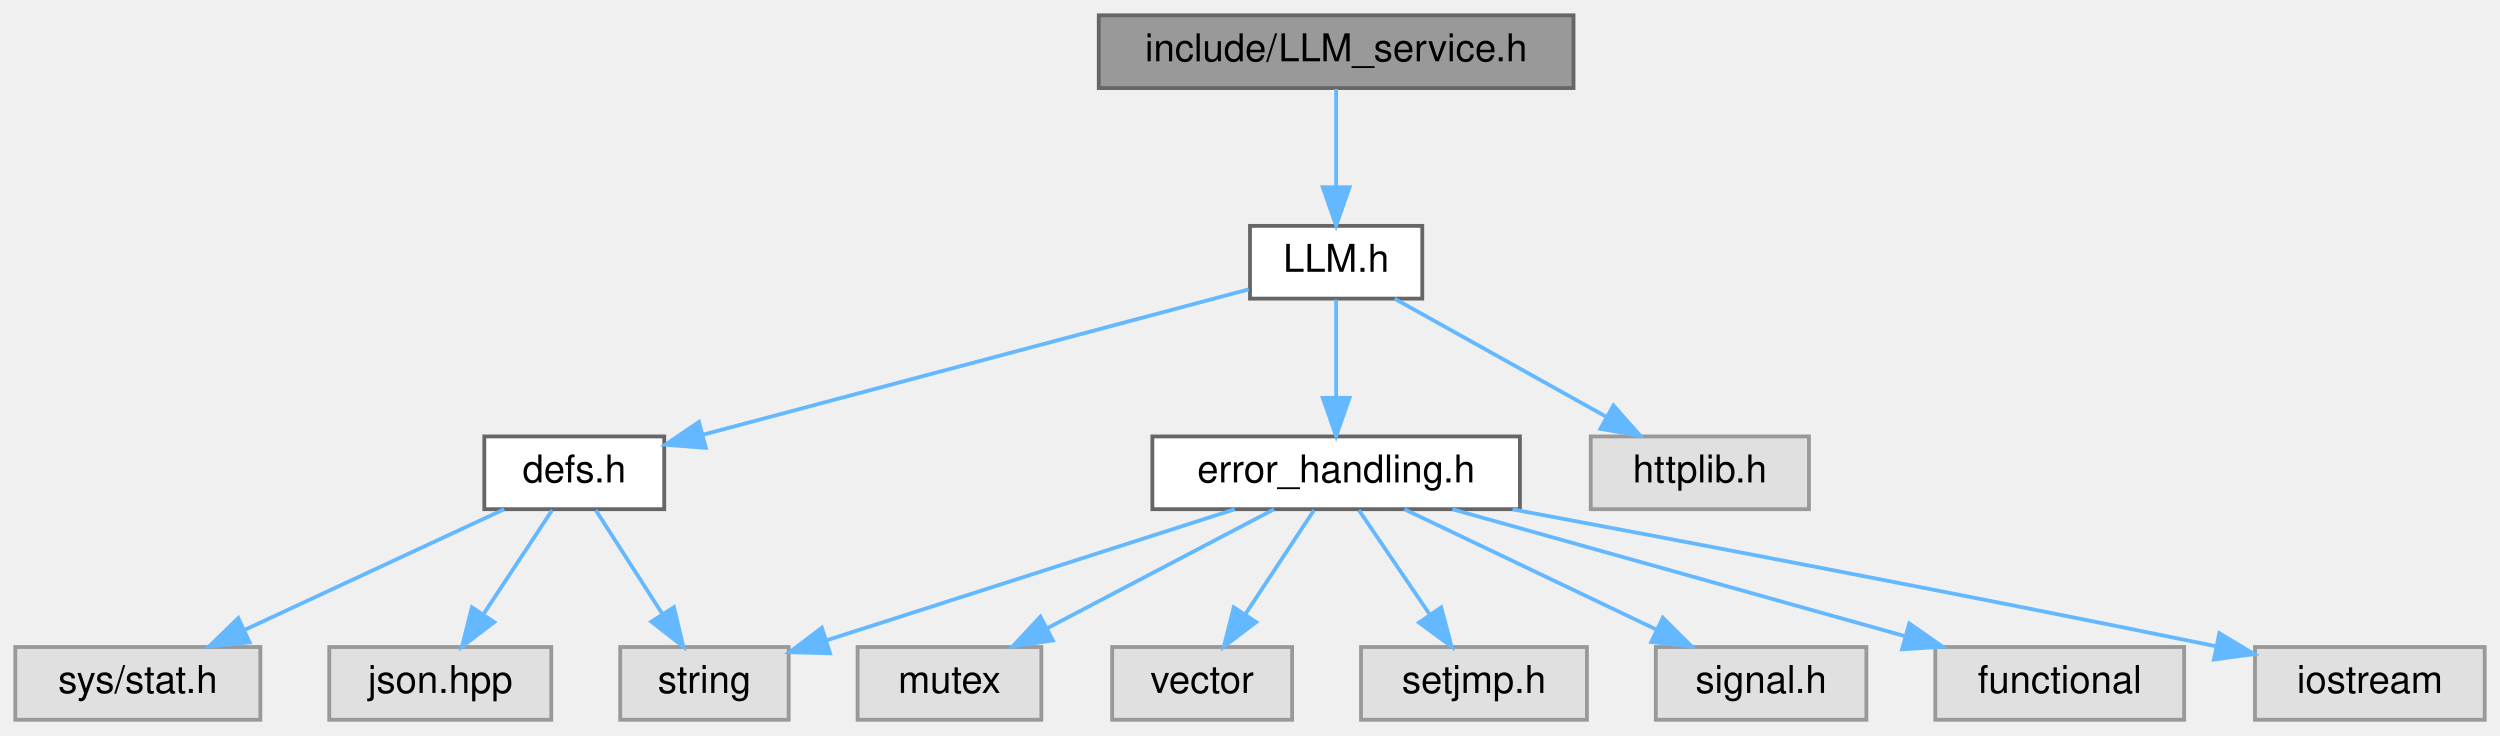
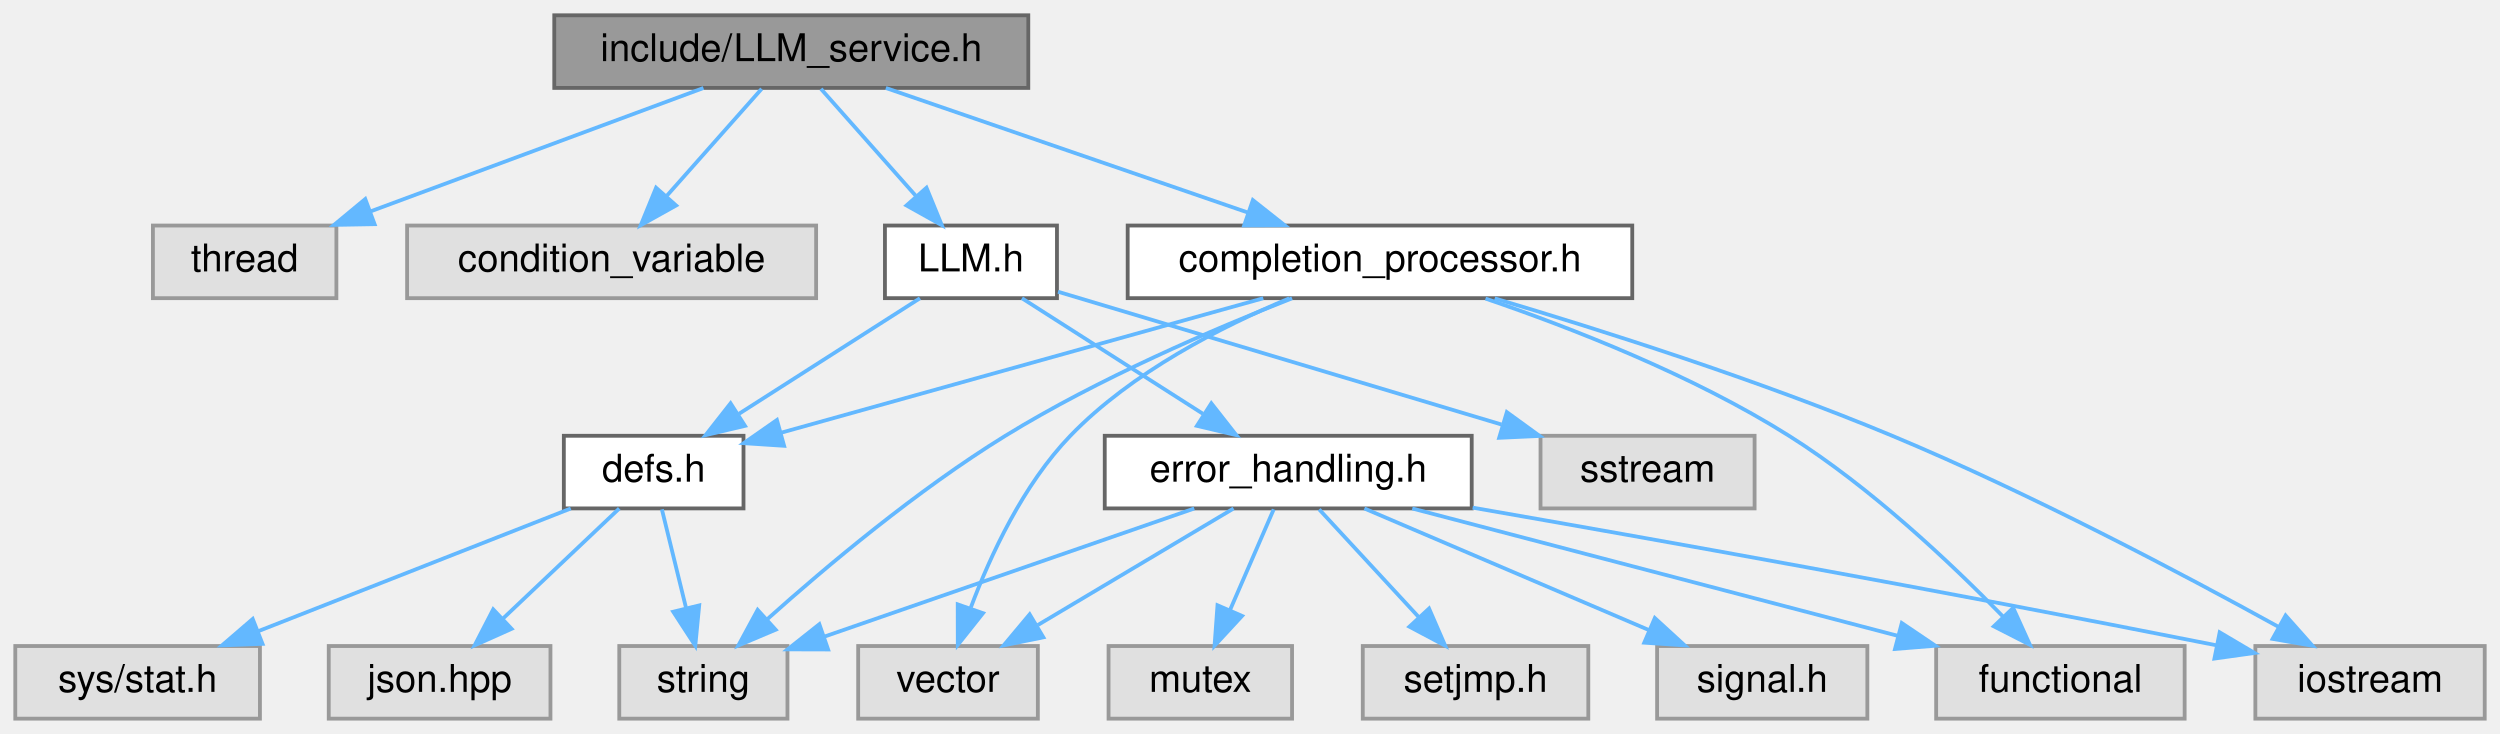
- <svg xmlns="http://www.w3.org/2000/svg" xmlns:xlink="http://www.w3.org/1999/xlink" width="653pt" height="192pt" viewBox="0.00 0.00 653.00 192.00">
+ <svg xmlns="http://www.w3.org/2000/svg" xmlns:xlink="http://www.w3.org/1999/xlink" width="654pt" height="192pt" viewBox="0.00 0.00 654.00 192.00">
  <g id="graph0" class="graph" transform="scale(1 1) rotate(0) translate(4 188)">
    <g id="Node000001" class="node">
      <g id="a_Node000001">
        <a xlink:title="LLM service implementation with server capabilities.">
-           <polygon fill="#999999" stroke="#666666" points="407,-184 283,-184 283,-165 407,-165 407,-184" />
-           <text text-anchor="middle" x="345" y="-172" font-family="Helvetica,sans-Serif" font-size="10.00">include/LLM_service.h</text>
+           <polygon fill="#999999" stroke="#666666" points="265,-184 141,-184 141,-165 265,-165 265,-184" />
+           <text text-anchor="middle" x="203" y="-172" font-family="Helvetica,sans-Serif" font-size="10.00">include/LLM_service.h</text>
        </a>
      </g>
    </g>
    <g id="Node000002" class="node">
      <g id="a_Node000002">
-         <a xlink:href="LLM_8h.html" target="_top" xlink:title="Core LLM functionality interface and base classes.">
-           <polygon fill="white" stroke="#666666" points="367.5,-129 322.5,-129 322.5,-110 367.5,-110 367.5,-129" />
-           <text text-anchor="middle" x="345" y="-117" font-family="Helvetica,sans-Serif" font-size="10.00">LLM.h</text>
+         <a xlink:title=" ">
+           <polygon fill="#e0e0e0" stroke="#999999" points="84,-129 36,-129 36,-110 84,-110 84,-129" />
+           <text text-anchor="middle" x="60" y="-117" font-family="Helvetica,sans-Serif" font-size="10.00">thread</text>
        </a>
      </g>
    </g>
    <g id="edge1_Node000001_Node000002" class="edge">
      <g id="a_edge1_Node000001_Node000002">
        <a xlink:title=" ">
-           <path fill="none" stroke="#63b8ff" d="M345,-164.75C345,-157.8 345,-147.85 345,-139.13" />
-           <polygon fill="#63b8ff" stroke="#63b8ff" points="348.5,-139.09 345,-129.09 341.5,-139.09 348.5,-139.09" />
+           <path fill="none" stroke="#63b8ff" d="M180.02,-164.98C156.5,-156.27 119.71,-142.63 93.06,-132.75" />
+           <polygon fill="#63b8ff" stroke="#63b8ff" points="93.99,-129.36 83.39,-129.17 91.55,-135.93 93.99,-129.36" />
        </a>
      </g>
    </g>
    <g id="Node000003" class="node">
      <g id="a_Node000003">
+         <a xlink:title=" ">
+           <polygon fill="#e0e0e0" stroke="#999999" points="209.5,-129 102.5,-129 102.5,-110 209.5,-110 209.5,-129" />
+           <text text-anchor="middle" x="156" y="-117" font-family="Helvetica,sans-Serif" font-size="10.00">condition_variable</text>
+         </a>
+       </g>
+     </g>
+     <g id="edge2_Node000001_Node000003" class="edge">
+       <g id="a_edge2_Node000001_Node000003">
+         <a xlink:title=" ">
+           <path fill="none" stroke="#63b8ff" d="M195.24,-164.75C188.53,-157.18 178.66,-146.05 170.49,-136.84" />
+           <polygon fill="#63b8ff" stroke="#63b8ff" points="172.87,-134.25 163.62,-129.09 167.63,-138.89 172.87,-134.25" />
+         </a>
+       </g>
+     </g>
+     <g id="Node000004" class="node">
+       <g id="a_Node000004">
+         <a xlink:href="LLM_8h.html" target="_top" xlink:title="Core LLM functionality interface and base classes.">
+           <polygon fill="white" stroke="#666666" points="272.5,-129 227.5,-129 227.5,-110 272.5,-110 272.5,-129" />
+           <text text-anchor="middle" x="250" y="-117" font-family="Helvetica,sans-Serif" font-size="10.00">LLM.h</text>
+         </a>
+       </g>
+     </g>
+     <g id="edge3_Node000001_Node000004" class="edge">
+       <g id="a_edge3_Node000001_Node000004">
+         <a xlink:title=" ">
+           <path fill="none" stroke="#63b8ff" d="M210.76,-164.75C217.47,-157.18 227.34,-146.05 235.51,-136.84" />
+           <polygon fill="#63b8ff" stroke="#63b8ff" points="238.37,-138.89 242.38,-129.09 233.13,-134.25 238.37,-138.89" />
+         </a>
+       </g>
+     </g>
+     <g id="Node000017" class="node">
+       <g id="a_Node000017">
+         <a xlink:href="completion__processor_8h_source.html" target="_top" xlink:title=" ">
+           <polygon fill="white" stroke="#666666" points="423,-129 291,-129 291,-110 423,-110 423,-129" />
+           <text text-anchor="middle" x="357" y="-117" font-family="Helvetica,sans-Serif" font-size="10.00">completion_processor.h</text>
+         </a>
+       </g>
+     </g>
+     <g id="edge17_Node000001_Node000017" class="edge">
+       <g id="a_edge17_Node000001_Node000017">
+         <a xlink:title=" ">
+           <path fill="none" stroke="#63b8ff" d="M227.74,-164.98C253.37,-156.16 293.63,-142.31 322.41,-132.41" />
+           <polygon fill="#63b8ff" stroke="#63b8ff" points="323.75,-135.65 332.06,-129.08 321.47,-129.03 323.75,-135.65" />
+         </a>
+       </g>
+     </g>
+     <g id="Node000005" class="node">
+       <g id="a_Node000005">
        <a xlink:href="defs_8h.html" target="_top" xlink:title="File with basic definitions.">
-           <polygon fill="white" stroke="#666666" points="169.5,-74 122.5,-74 122.5,-55 169.5,-55 169.5,-74" />
-           <text text-anchor="middle" x="146" y="-62" font-family="Helvetica,sans-Serif" font-size="10.00">defs.h</text>
-         </a>
-       </g>
-     </g>
-     <g id="edge2_Node000002_Node000003" class="edge">
-       <g id="a_edge2_Node000002_Node000003">
-         <a xlink:title=" ">
-           <path fill="none" stroke="#63b8ff" d="M322.17,-112.42C287.16,-103.1 220.01,-85.21 179.49,-74.42" />
-           <polygon fill="#63b8ff" stroke="#63b8ff" points="180.36,-71.03 169.79,-71.84 178.56,-77.79 180.36,-71.03" />
+           <polygon fill="white" stroke="#666666" points="190.5,-74 143.5,-74 143.5,-55 190.5,-55 190.5,-74" />
+           <text text-anchor="middle" x="167" y="-62" font-family="Helvetica,sans-Serif" font-size="10.00">defs.h</text>
+         </a>
+       </g>
+     </g>
+     <g id="edge4_Node000004_Node000005" class="edge">
+       <g id="a_edge4_Node000004_Node000005">
+         <a xlink:title=" ">
+           <path fill="none" stroke="#63b8ff" d="M236.66,-109.98C223.91,-101.84 204.45,-89.41 189.33,-79.76" />
+           <polygon fill="#63b8ff" stroke="#63b8ff" points="190.89,-76.6 180.58,-74.17 187.12,-82.5 190.89,-76.6" />
+         </a>
+       </g>
+     </g>
+     <g id="Node000009" class="node">
+       <g id="a_Node000009">
+         <a xlink:href="error__handling_8h_source.html" target="_top" xlink:title=" ">
+           <polygon fill="white" stroke="#666666" points="381,-74 285,-74 285,-55 381,-55 381,-74" />
+           <text text-anchor="middle" x="333" y="-62" font-family="Helvetica,sans-Serif" font-size="10.00">error_handling.h</text>
+         </a>
+       </g>
+     </g>
+     <g id="edge8_Node000004_Node000009" class="edge">
+       <g id="a_edge8_Node000004_Node000009">
+         <a xlink:title=" ">
+           <path fill="none" stroke="#63b8ff" d="M263.34,-109.98C276.09,-101.84 295.55,-89.41 310.67,-79.76" />
+           <polygon fill="#63b8ff" stroke="#63b8ff" points="312.88,-82.5 319.42,-74.17 309.11,-76.6 312.88,-82.5" />
+         </a>
+       </g>
+     </g>
+     <g id="Node000016" class="node">
+       <g id="a_Node000016">
+         <a xlink:title=" ">
+           <polygon fill="#e0e0e0" stroke="#999999" points="455,-74 399,-74 399,-55 455,-55 455,-74" />
+           <text text-anchor="middle" x="427" y="-62" font-family="Helvetica,sans-Serif" font-size="10.00">sstream</text>
+         </a>
+       </g>
+     </g>
+     <g id="edge16_Node000004_Node000016" class="edge">
+       <g id="a_edge16_Node000004_Node000016">
+         <a xlink:title=" ">
+           <path fill="none" stroke="#63b8ff" d="M272.78,-111.68C302.1,-102.9 353.46,-87.52 388.8,-76.94" />
+           <polygon fill="#63b8ff" stroke="#63b8ff" points="390.19,-80.18 398.76,-73.96 388.18,-73.47 390.19,-80.18" />
+         </a>
+       </g>
+     </g>
+     <g id="Node000006" class="node">
+       <g id="a_Node000006">
+         <a xlink:title=" ">
+           <polygon fill="#e0e0e0" stroke="#999999" points="64,-19 0,-19 0,0 64,0 64,-19" />
+           <text text-anchor="middle" x="32" y="-7" font-family="Helvetica,sans-Serif" font-size="10.00">sys/stat.h</text>
+         </a>
+       </g>
+     </g>
+     <g id="edge5_Node000005_Node000006" class="edge">
+       <g id="a_edge5_Node000005_Node000006">
+         <a xlink:title=" ">
+           <path fill="none" stroke="#63b8ff" d="M145.31,-54.98C123.2,-46.3 88.68,-32.75 63.55,-22.88" />
+           <polygon fill="#63b8ff" stroke="#63b8ff" points="64.67,-19.57 54.08,-19.17 62.11,-26.08 64.67,-19.57" />
        </a>
      </g>
    </g>
    <g id="Node000007" class="node">
      <g id="a_Node000007">
-         <a xlink:href="error__handling_8h_source.html" target="_top" xlink:title=" ">
-           <polygon fill="white" stroke="#666666" points="393,-74 297,-74 297,-55 393,-55 393,-74" />
-           <text text-anchor="middle" x="345" y="-62" font-family="Helvetica,sans-Serif" font-size="10.00">error_handling.h</text>
-         </a>
-       </g>
-     </g>
-     <g id="edge6_Node000002_Node000007" class="edge">
-       <g id="a_edge6_Node000002_Node000007">
-         <a xlink:title=" ">
-           <path fill="none" stroke="#63b8ff" d="M345,-109.75C345,-102.8 345,-92.85 345,-84.13" />
-           <polygon fill="#63b8ff" stroke="#63b8ff" points="348.5,-84.09 345,-74.09 341.5,-84.09 348.5,-84.09" />
+         <a xlink:title=" ">
+           <polygon fill="#e0e0e0" stroke="#999999" points="202,-19 158,-19 158,0 202,0 202,-19" />
+           <text text-anchor="middle" x="180" y="-7" font-family="Helvetica,sans-Serif" font-size="10.00">string</text>
+         </a>
+       </g>
+     </g>
+     <g id="edge6_Node000005_Node000007" class="edge">
+       <g id="a_edge6_Node000005_Node000007">
+         <a xlink:title=" ">
+           <path fill="none" stroke="#63b8ff" d="M169.15,-54.75C170.87,-47.72 173.35,-37.62 175.5,-28.84" />
+           <polygon fill="#63b8ff" stroke="#63b8ff" points="178.91,-29.63 177.89,-19.09 172.11,-27.97 178.91,-29.63" />
+         </a>
+       </g>
+     </g>
+     <g id="Node000008" class="node">
+       <g id="a_Node000008">
+         <a xlink:title=" ">
+           <polygon fill="#e0e0e0" stroke="#999999" points="140,-19 82,-19 82,0 140,0 140,-19" />
+           <text text-anchor="middle" x="111" y="-7" font-family="Helvetica,sans-Serif" font-size="10.00">json.hpp</text>
+         </a>
+       </g>
+     </g>
+     <g id="edge7_Node000005_Node000008" class="edge">
+       <g id="a_edge7_Node000005_Node000008">
+         <a xlink:title=" ">
+           <path fill="none" stroke="#63b8ff" d="M158,-54.98C149.81,-47.23 137.49,-35.58 127.53,-26.14" />
+           <polygon fill="#63b8ff" stroke="#63b8ff" points="129.83,-23.5 120.16,-19.17 125.02,-28.59 129.83,-23.5" />
+         </a>
+       </g>
+     </g>
+     <g id="edge9_Node000009_Node000007" class="edge">
+       <g id="a_edge9_Node000009_Node000007">
+         <a xlink:title=" ">
+           <path fill="none" stroke="#63b8ff" d="M308.42,-54.98C282.12,-45.88 240.33,-31.4 211.61,-21.45" />
+           <polygon fill="#63b8ff" stroke="#63b8ff" points="212.63,-18.1 202.04,-18.13 210.34,-24.71 212.63,-18.1" />
+         </a>
+       </g>
+     </g>
+     <g id="Node000010" class="node">
+       <g id="a_Node000010">
+         <a xlink:title=" ">
+           <polygon fill="#e0e0e0" stroke="#999999" points="334,-19 286,-19 286,0 334,0 334,-19" />
+           <text text-anchor="middle" x="310" y="-7" font-family="Helvetica,sans-Serif" font-size="10.00">mutex</text>
+         </a>
+       </g>
+     </g>
+     <g id="edge10_Node000009_Node000010" class="edge">
+       <g id="a_edge10_Node000009_Node000010">
+         <a xlink:title=" ">
+           <path fill="none" stroke="#63b8ff" d="M329.2,-54.75C326.09,-47.57 321.58,-37.18 317.71,-28.27" />
+           <polygon fill="#63b8ff" stroke="#63b8ff" points="320.92,-26.87 313.73,-19.09 314.5,-29.66 320.92,-26.87" />
+         </a>
+       </g>
+     </g>
+     <g id="Node000011" class="node">
+       <g id="a_Node000011">
+         <a xlink:title=" ">
+           <polygon fill="#e0e0e0" stroke="#999999" points="267.5,-19 220.5,-19 220.5,0 267.5,0 267.5,-19" />
+           <text text-anchor="middle" x="244" y="-7" font-family="Helvetica,sans-Serif" font-size="10.00">vector</text>
+         </a>
+       </g>
+     </g>
+     <g id="edge11_Node000009_Node000011" class="edge">
+       <g id="a_edge11_Node000009_Node000011">
+         <a xlink:title=" ">
+           <path fill="none" stroke="#63b8ff" d="M318.7,-54.98C304.9,-46.77 283.76,-34.18 267.49,-24.49" />
+           <polygon fill="#63b8ff" stroke="#63b8ff" points="268.94,-21.28 258.56,-19.17 265.36,-27.29 268.94,-21.28" />
+         </a>
+       </g>
+     </g>
+     <g id="Node000012" class="node">
+       <g id="a_Node000012">
+         <a xlink:title=" ">
+           <polygon fill="#e0e0e0" stroke="#999999" points="411.5,-19 352.5,-19 352.5,0 411.5,0 411.5,-19" />
+           <text text-anchor="middle" x="382" y="-7" font-family="Helvetica,sans-Serif" font-size="10.00">setjmp.h</text>
+         </a>
+       </g>
+     </g>
+     <g id="edge12_Node000009_Node000012" class="edge">
+       <g id="a_edge12_Node000009_Node000012">
+         <a xlink:title=" ">
+           <path fill="none" stroke="#63b8ff" d="M341.09,-54.75C348.16,-47.11 358.59,-35.82 367.15,-26.56" />
+           <polygon fill="#63b8ff" stroke="#63b8ff" points="369.84,-28.81 374.06,-19.09 364.7,-24.06 369.84,-28.81" />
+         </a>
+       </g>
+     </g>
+     <g id="Node000013" class="node">
+       <g id="a_Node000013">
+         <a xlink:title=" ">
+           <polygon fill="#e0e0e0" stroke="#999999" points="484.5,-19 429.5,-19 429.5,0 484.5,0 484.5,-19" />
+           <text text-anchor="middle" x="457" y="-7" font-family="Helvetica,sans-Serif" font-size="10.00">signal.h</text>
+         </a>
+       </g>
+     </g>
+     <g id="edge13_Node000009_Node000013" class="edge">
+       <g id="a_edge13_Node000009_Node000013">
+         <a xlink:title=" ">
+           <path fill="none" stroke="#63b8ff" d="M352.92,-54.98C373.05,-46.38 404.38,-32.99 427.41,-23.15" />
+           <polygon fill="#63b8ff" stroke="#63b8ff" points="428.9,-26.32 436.71,-19.17 426.14,-19.88 428.9,-26.32" />
        </a>
      </g>
    </g>
    <g id="Node000014" class="node">
      <g id="a_Node000014">
        <a xlink:title=" ">
-           <polygon fill="#e0e0e0" stroke="#999999" points="468.5,-74 411.5,-74 411.5,-55 468.5,-55 468.5,-74" />
-           <text text-anchor="middle" x="440" y="-62" font-family="Helvetica,sans-Serif" font-size="10.00">httplib.h</text>
-         </a>
-       </g>
-     </g>
-     <g id="edge14_Node000002_Node000014" class="edge">
-       <g id="a_edge14_Node000002_Node000014">
-         <a xlink:title=" ">
-           <path fill="none" stroke="#63b8ff" d="M360.26,-109.98C375.13,-101.69 397.98,-88.94 415.42,-79.22" />
-           <polygon fill="#63b8ff" stroke="#63b8ff" points="417.43,-82.1 424.46,-74.17 414.02,-75.99 417.43,-82.1" />
-         </a>
-       </g>
-     </g>
-     <g id="Node000004" class="node">
-       <g id="a_Node000004">
-         <a xlink:title=" ">
-           <polygon fill="#e0e0e0" stroke="#999999" points="64,-19 0,-19 0,0 64,0 64,-19" />
-           <text text-anchor="middle" x="32" y="-7" font-family="Helvetica,sans-Serif" font-size="10.00">sys/stat.h</text>
-         </a>
-       </g>
-     </g>
-     <g id="edge3_Node000003_Node000004" class="edge">
-       <g id="a_edge3_Node000003_Node000004">
-         <a xlink:title=" ">
-           <path fill="none" stroke="#63b8ff" d="M127.68,-54.98C109.34,-46.46 80.89,-33.23 59.77,-23.41" />
-           <polygon fill="#63b8ff" stroke="#63b8ff" points="61.19,-20.21 50.65,-19.17 58.24,-26.56 61.19,-20.21" />
-         </a>
-       </g>
-     </g>
-     <g id="Node000005" class="node">
-       <g id="a_Node000005">
-         <a xlink:title=" ">
-           <polygon fill="#e0e0e0" stroke="#999999" points="202,-19 158,-19 158,0 202,0 202,-19" />
-           <text text-anchor="middle" x="180" y="-7" font-family="Helvetica,sans-Serif" font-size="10.00">string</text>
-         </a>
-       </g>
-     </g>
-     <g id="edge4_Node000003_Node000005" class="edge">
-       <g id="a_edge4_Node000003_Node000005">
-         <a xlink:title=" ">
-           <path fill="none" stroke="#63b8ff" d="M151.61,-54.75C156.32,-47.42 163.17,-36.73 168.97,-27.7" />
-           <polygon fill="#63b8ff" stroke="#63b8ff" points="172.04,-29.4 174.49,-19.09 166.14,-25.62 172.04,-29.4" />
-         </a>
-       </g>
-     </g>
-     <g id="Node000006" class="node">
-       <g id="a_Node000006">
-         <a xlink:title=" ">
-           <polygon fill="#e0e0e0" stroke="#999999" points="140,-19 82,-19 82,0 140,0 140,-19" />
-           <text text-anchor="middle" x="111" y="-7" font-family="Helvetica,sans-Serif" font-size="10.00">json.hpp</text>
-         </a>
-       </g>
-     </g>
-     <g id="edge5_Node000003_Node000006" class="edge">
-       <g id="a_edge5_Node000003_Node000006">
-         <a xlink:title=" ">
-           <path fill="none" stroke="#63b8ff" d="M140.22,-54.75C135.38,-47.42 128.32,-36.73 122.36,-27.7" />
-           <polygon fill="#63b8ff" stroke="#63b8ff" points="125.1,-25.5 116.67,-19.09 119.26,-29.36 125.1,-25.5" />
-         </a>
-       </g>
-     </g>
-     <g id="edge7_Node000007_Node000005" class="edge">
-       <g id="a_edge7_Node000007_Node000005">
-         <a xlink:title=" ">
-           <path fill="none" stroke="#63b8ff" d="M318.49,-54.98C289.52,-45.68 243.1,-30.77 212.09,-20.81" />
-           <polygon fill="#63b8ff" stroke="#63b8ff" points="212.8,-17.36 202.21,-17.63 210.66,-24.03 212.8,-17.36" />
-         </a>
-       </g>
-     </g>
-     <g id="Node000008" class="node">
-       <g id="a_Node000008">
-         <a xlink:title=" ">
-           <polygon fill="#e0e0e0" stroke="#999999" points="268,-19 220,-19 220,0 268,0 268,-19" />
-           <text text-anchor="middle" x="244" y="-7" font-family="Helvetica,sans-Serif" font-size="10.00">mutex</text>
-         </a>
-       </g>
-     </g>
-     <g id="edge8_Node000007_Node000008" class="edge">
-       <g id="a_edge8_Node000007_Node000008">
-         <a xlink:title=" ">
-           <path fill="none" stroke="#63b8ff" d="M328.77,-54.98C312.82,-46.61 288.22,-33.7 269.62,-23.95" />
-           <polygon fill="#63b8ff" stroke="#63b8ff" points="271,-20.72 260.52,-19.17 267.75,-26.92 271,-20.72" />
-         </a>
-       </g>
-     </g>
-     <g id="Node000009" class="node">
-       <g id="a_Node000009">
-         <a xlink:title=" ">
-           <polygon fill="#e0e0e0" stroke="#999999" points="333.5,-19 286.5,-19 286.5,0 333.5,0 333.5,-19" />
-           <text text-anchor="middle" x="310" y="-7" font-family="Helvetica,sans-Serif" font-size="10.00">vector</text>
-         </a>
-       </g>
-     </g>
-     <g id="edge9_Node000007_Node000009" class="edge">
-       <g id="a_edge9_Node000007_Node000009">
-         <a xlink:title=" ">
-           <path fill="none" stroke="#63b8ff" d="M339.22,-54.75C334.38,-47.42 327.32,-36.73 321.36,-27.7" />
-           <polygon fill="#63b8ff" stroke="#63b8ff" points="324.1,-25.5 315.67,-19.09 318.26,-29.36 324.1,-25.5" />
-         </a>
-       </g>
-     </g>
-     <g id="Node000010" class="node">
-       <g id="a_Node000010">
-         <a xlink:title=" ">
-           <polygon fill="#e0e0e0" stroke="#999999" points="410.5,-19 351.5,-19 351.5,0 410.5,0 410.5,-19" />
-           <text text-anchor="middle" x="381" y="-7" font-family="Helvetica,sans-Serif" font-size="10.00">setjmp.h</text>
-         </a>
-       </g>
-     </g>
-     <g id="edge10_Node000007_Node000010" class="edge">
-       <g id="a_edge10_Node000007_Node000010">
-         <a xlink:title=" ">
-           <path fill="none" stroke="#63b8ff" d="M350.94,-54.75C355.98,-47.34 363.34,-36.5 369.51,-27.41" />
-           <polygon fill="#63b8ff" stroke="#63b8ff" points="372.44,-29.33 375.17,-19.09 366.65,-25.39 372.44,-29.33" />
-         </a>
-       </g>
-     </g>
-     <g id="Node000011" class="node">
-       <g id="a_Node000011">
-         <a xlink:title=" ">
-           <polygon fill="#e0e0e0" stroke="#999999" points="483.5,-19 428.5,-19 428.5,0 483.5,0 483.5,-19" />
-           <text text-anchor="middle" x="456" y="-7" font-family="Helvetica,sans-Serif" font-size="10.00">signal.h</text>
-         </a>
-       </g>
-     </g>
-     <g id="edge11_Node000007_Node000011" class="edge">
-       <g id="a_edge11_Node000007_Node000011">
-         <a xlink:title=" ">
-           <path fill="none" stroke="#63b8ff" d="M362.83,-54.98C380.61,-46.5 408.15,-33.35 428.68,-23.54" />
-           <polygon fill="#63b8ff" stroke="#63b8ff" points="430.33,-26.64 437.84,-19.17 427.31,-20.32 430.33,-26.64" />
-         </a>
-       </g>
-     </g>
-     <g id="Node000012" class="node">
-       <g id="a_Node000012">
-         <a xlink:title=" ">
-           <polygon fill="#e0e0e0" stroke="#999999" points="566.5,-19 501.5,-19 501.5,0 566.5,0 566.5,-19" />
-           <text text-anchor="middle" x="534" y="-7" font-family="Helvetica,sans-Serif" font-size="10.00">functional</text>
-         </a>
-       </g>
-     </g>
-     <g id="edge12_Node000007_Node000012" class="edge">
-       <g id="a_edge12_Node000007_Node000012">
-         <a xlink:title=" ">
-           <path fill="none" stroke="#63b8ff" d="M375.37,-54.98C407.37,-46.01 457.96,-31.82 493.38,-21.89" />
-           <polygon fill="#63b8ff" stroke="#63b8ff" points="494.71,-25.15 503.4,-19.08 492.82,-18.41 494.71,-25.15" />
-         </a>
-       </g>
-     </g>
-     <g id="Node000013" class="node">
-       <g id="a_Node000013">
-         <a xlink:title=" ">
-           <polygon fill="#e0e0e0" stroke="#999999" points="645,-19 585,-19 585,0 645,0 645,-19" />
-           <text text-anchor="middle" x="615" y="-7" font-family="Helvetica,sans-Serif" font-size="10.00">iostream</text>
-         </a>
-       </g>
-     </g>
-     <g id="edge13_Node000007_Node000013" class="edge">
-       <g id="a_edge13_Node000007_Node000013">
-         <a xlink:title=" ">
-           <path fill="none" stroke="#63b8ff" d="M391.08,-54.96C435.66,-46.63 505.37,-33.4 574.97,-19.17" />
-           <polygon fill="#63b8ff" stroke="#63b8ff" points="575.69,-22.6 584.78,-17.16 574.28,-15.74 575.69,-22.6" />
+           <polygon fill="#e0e0e0" stroke="#999999" points="567.5,-19 502.5,-19 502.5,0 567.5,0 567.5,-19" />
+           <text text-anchor="middle" x="535" y="-7" font-family="Helvetica,sans-Serif" font-size="10.00">functional</text>
+         </a>
+       </g>
+     </g>
+     <g id="edge14_Node000009_Node000014" class="edge">
+       <g id="a_edge14_Node000009_Node000014">
+         <a xlink:title=" ">
+           <path fill="none" stroke="#63b8ff" d="M365.45,-54.98C399.96,-45.93 454.66,-31.58 492.56,-21.64" />
+           <polygon fill="#63b8ff" stroke="#63b8ff" points="493.51,-25.01 502.29,-19.08 491.73,-18.23 493.51,-25.01" />
+         </a>
+       </g>
+     </g>
+     <g id="Node000015" class="node">
+       <g id="a_Node000015">
+         <a xlink:title=" ">
+           <polygon fill="#e0e0e0" stroke="#999999" points="646,-19 586,-19 586,0 646,0 646,-19" />
+           <text text-anchor="middle" x="616" y="-7" font-family="Helvetica,sans-Serif" font-size="10.00">iostream</text>
+         </a>
+       </g>
+     </g>
+     <g id="edge15_Node000009_Node000015" class="edge">
+       <g id="a_edge15_Node000009_Node000015">
+         <a xlink:title=" ">
+           <path fill="none" stroke="#63b8ff" d="M381.24,-55.2C428.41,-46.98 502.52,-33.76 575.91,-19.17" />
+           <polygon fill="#63b8ff" stroke="#63b8ff" points="576.67,-22.58 585.79,-17.19 575.3,-15.72 576.67,-22.58" />
+         </a>
+       </g>
+     </g>
+     <g id="edge21_Node000017_Node000005" class="edge">
+       <g id="a_edge21_Node000017_Node000005">
+         <a xlink:title=" ">
+           <path fill="none" stroke="#63b8ff" d="M326.47,-109.98C292.01,-100.37 236.1,-84.78 200.47,-74.84" />
+           <polygon fill="#63b8ff" stroke="#63b8ff" points="201.12,-71.38 190.55,-72.07 199.24,-78.13 201.12,-71.38" />
+         </a>
+       </g>
+     </g>
+     <g id="edge18_Node000017_Node000007" class="edge">
+       <g id="a_edge18_Node000017_Node000007">
+         <a xlink:title=" ">
+           <path fill="none" stroke="#63b8ff" d="M334,-109.96C313.6,-101.95 283.35,-88.98 259,-74 235.99,-59.84 212.16,-39.82 196.77,-26.06" />
+           <polygon fill="#63b8ff" stroke="#63b8ff" points="198.91,-23.27 189.15,-19.14 194.2,-28.46 198.91,-23.27" />
+         </a>
+       </g>
+     </g>
+     <g id="edge19_Node000017_Node000011" class="edge">
+       <g id="a_edge19_Node000017_Node000011">
+         <a xlink:title=" ">
+           <path fill="none" stroke="#63b8ff" d="M333.27,-109.95C315.67,-102.63 292.04,-90.63 276,-74 263.69,-61.24 255.12,-42.82 249.97,-29.09" />
+           <polygon fill="#63b8ff" stroke="#63b8ff" points="253.15,-27.59 246.56,-19.3 246.54,-29.89 253.15,-27.59" />
+         </a>
+       </g>
+     </g>
+     <g id="edge20_Node000017_Node000014" class="edge">
+       <g id="a_edge20_Node000017_Node000014">
+         <a xlink:title=" ">
+           <path fill="none" stroke="#63b8ff" d="M384.61,-109.89C406.98,-102.26 438.8,-89.86 464,-74 485.29,-60.59 506.35,-40.7 519.94,-26.76" />
+           <polygon fill="#63b8ff" stroke="#63b8ff" points="522.65,-28.98 527.02,-19.33 517.58,-24.15 522.65,-28.98" />
+         </a>
+       </g>
+     </g>
+     <g id="edge22_Node000017_Node000015" class="edge">
+       <g id="a_edge22_Node000017_Node000015">
+         <a xlink:title=" ">
+           <path fill="none" stroke="#63b8ff" d="M387.01,-109.94C414.48,-101.77 456.05,-88.59 491,-74 527.09,-58.94 567.12,-37.77 591.92,-24.09" />
+           <polygon fill="#63b8ff" stroke="#63b8ff" points="593.91,-26.99 600.95,-19.07 590.51,-20.87 593.91,-26.99" />
        </a>
      </g>
    </g>
  </g>
</svg>
